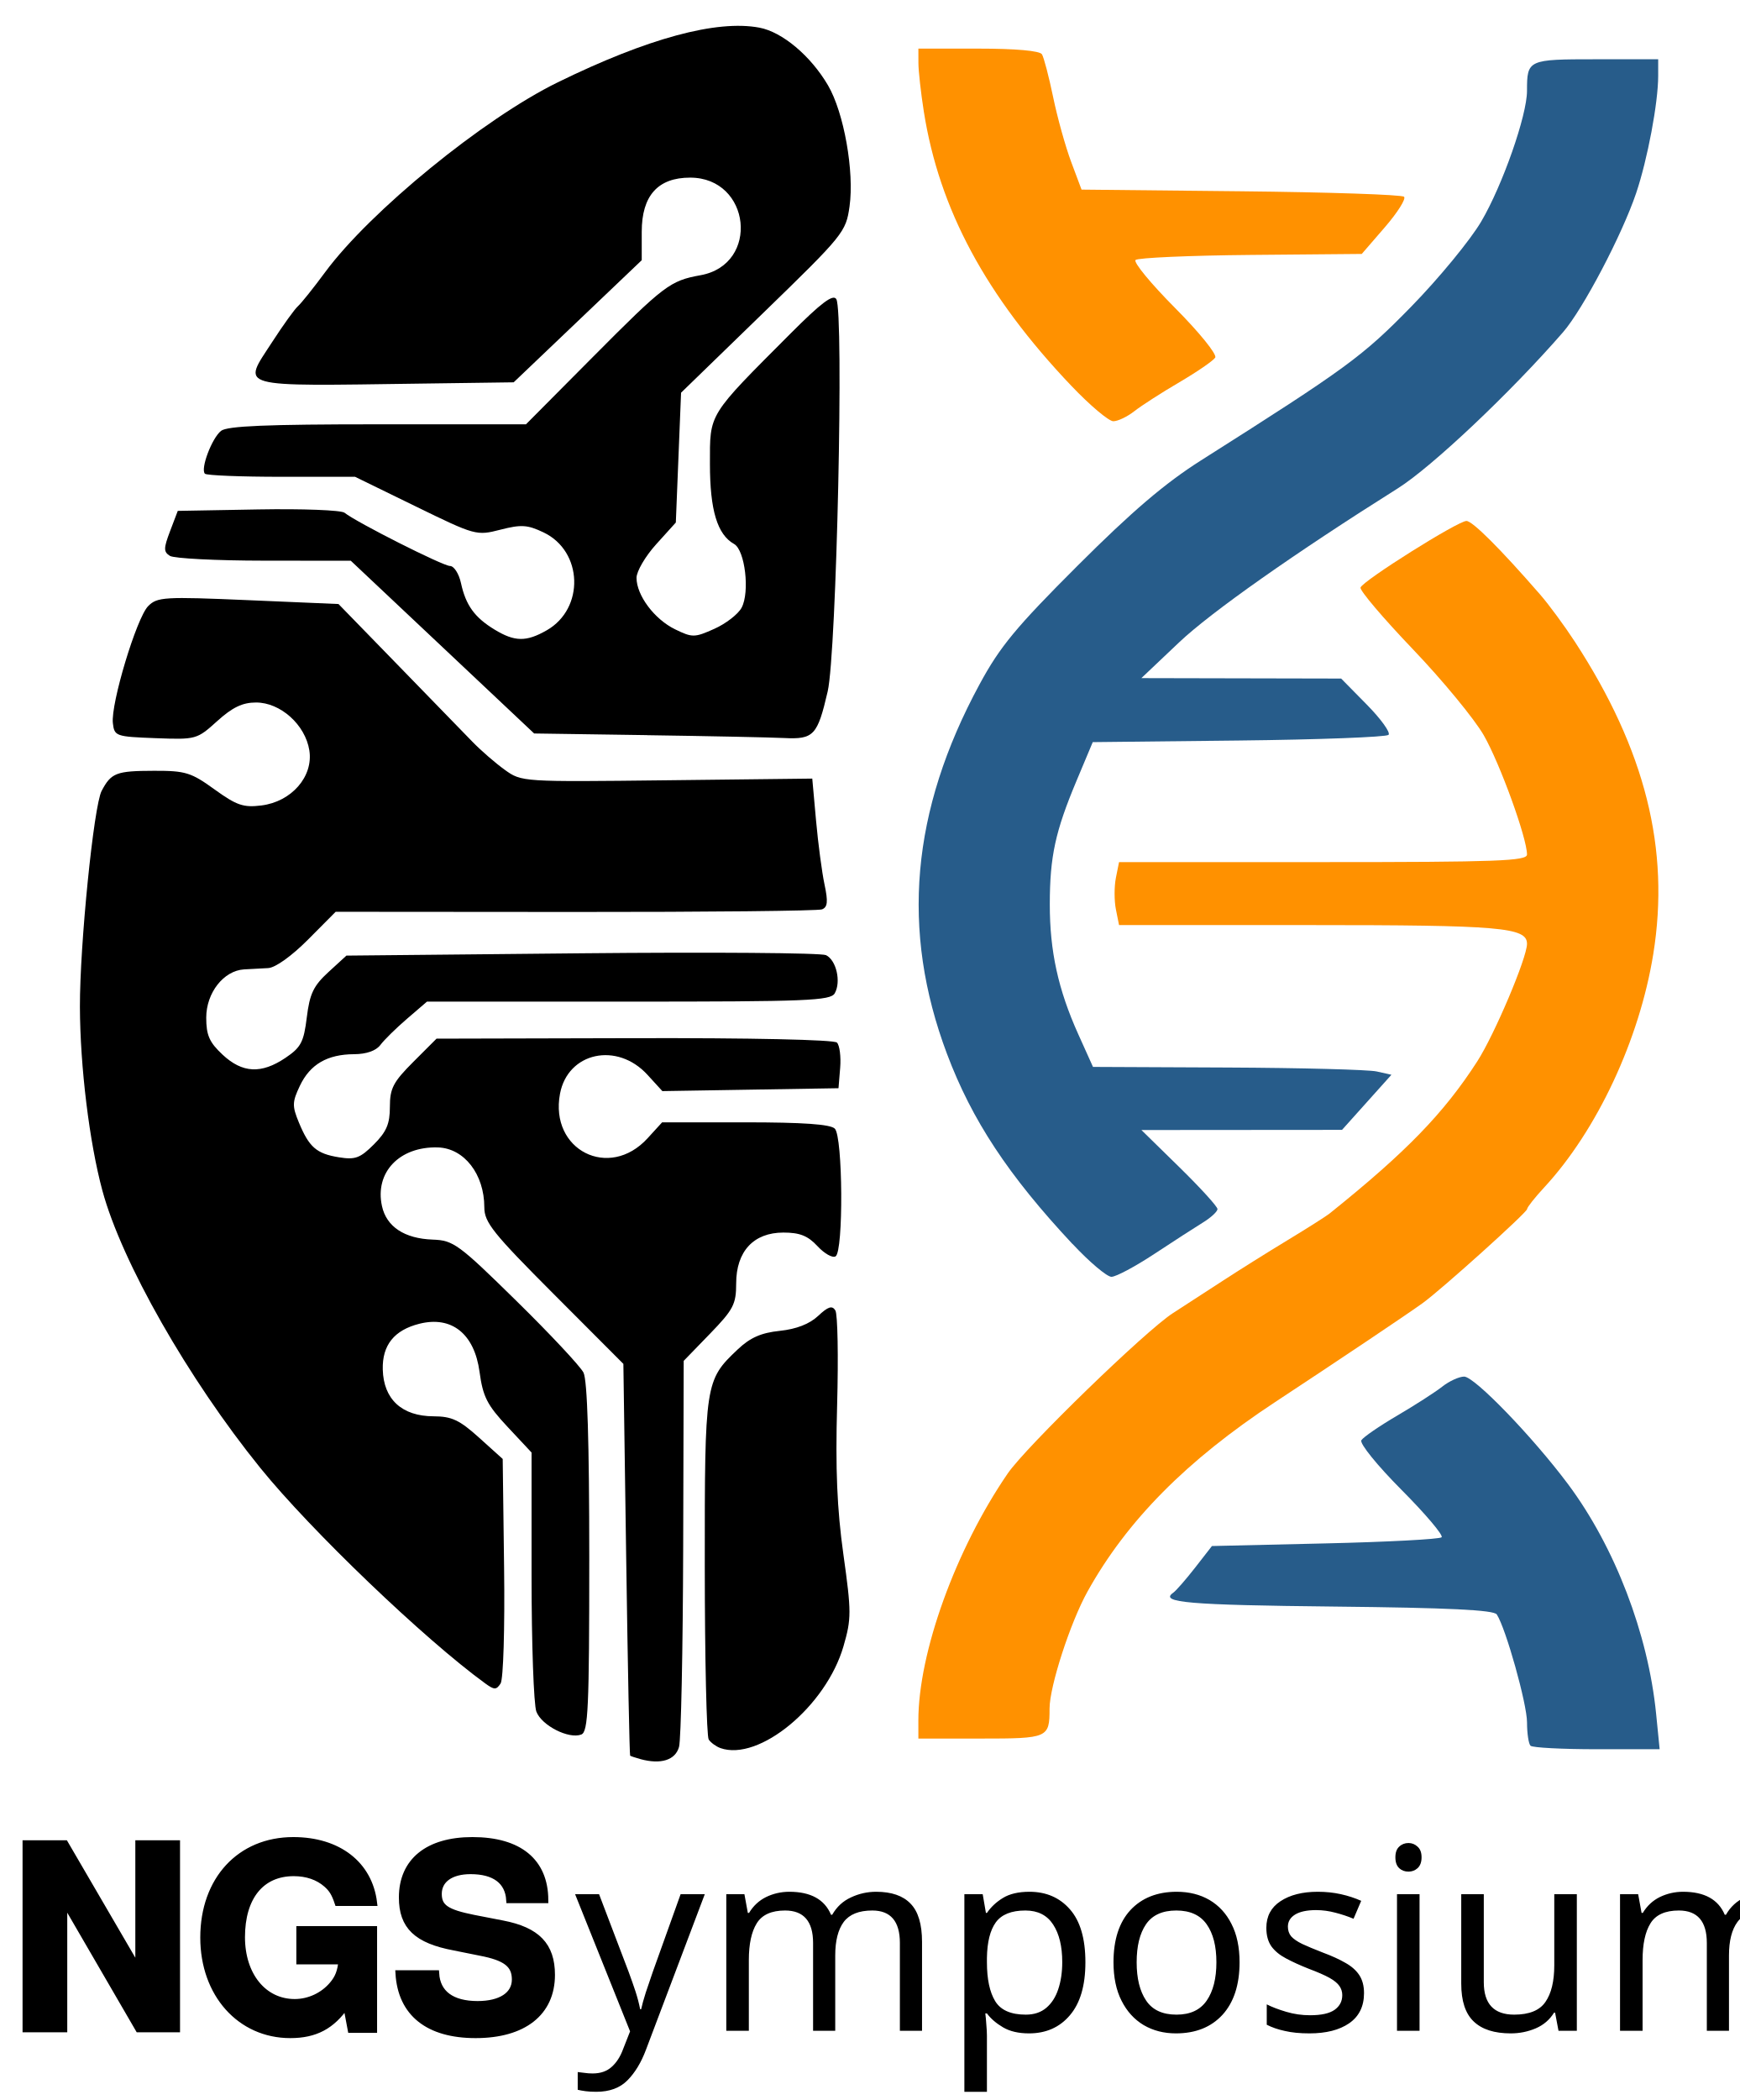
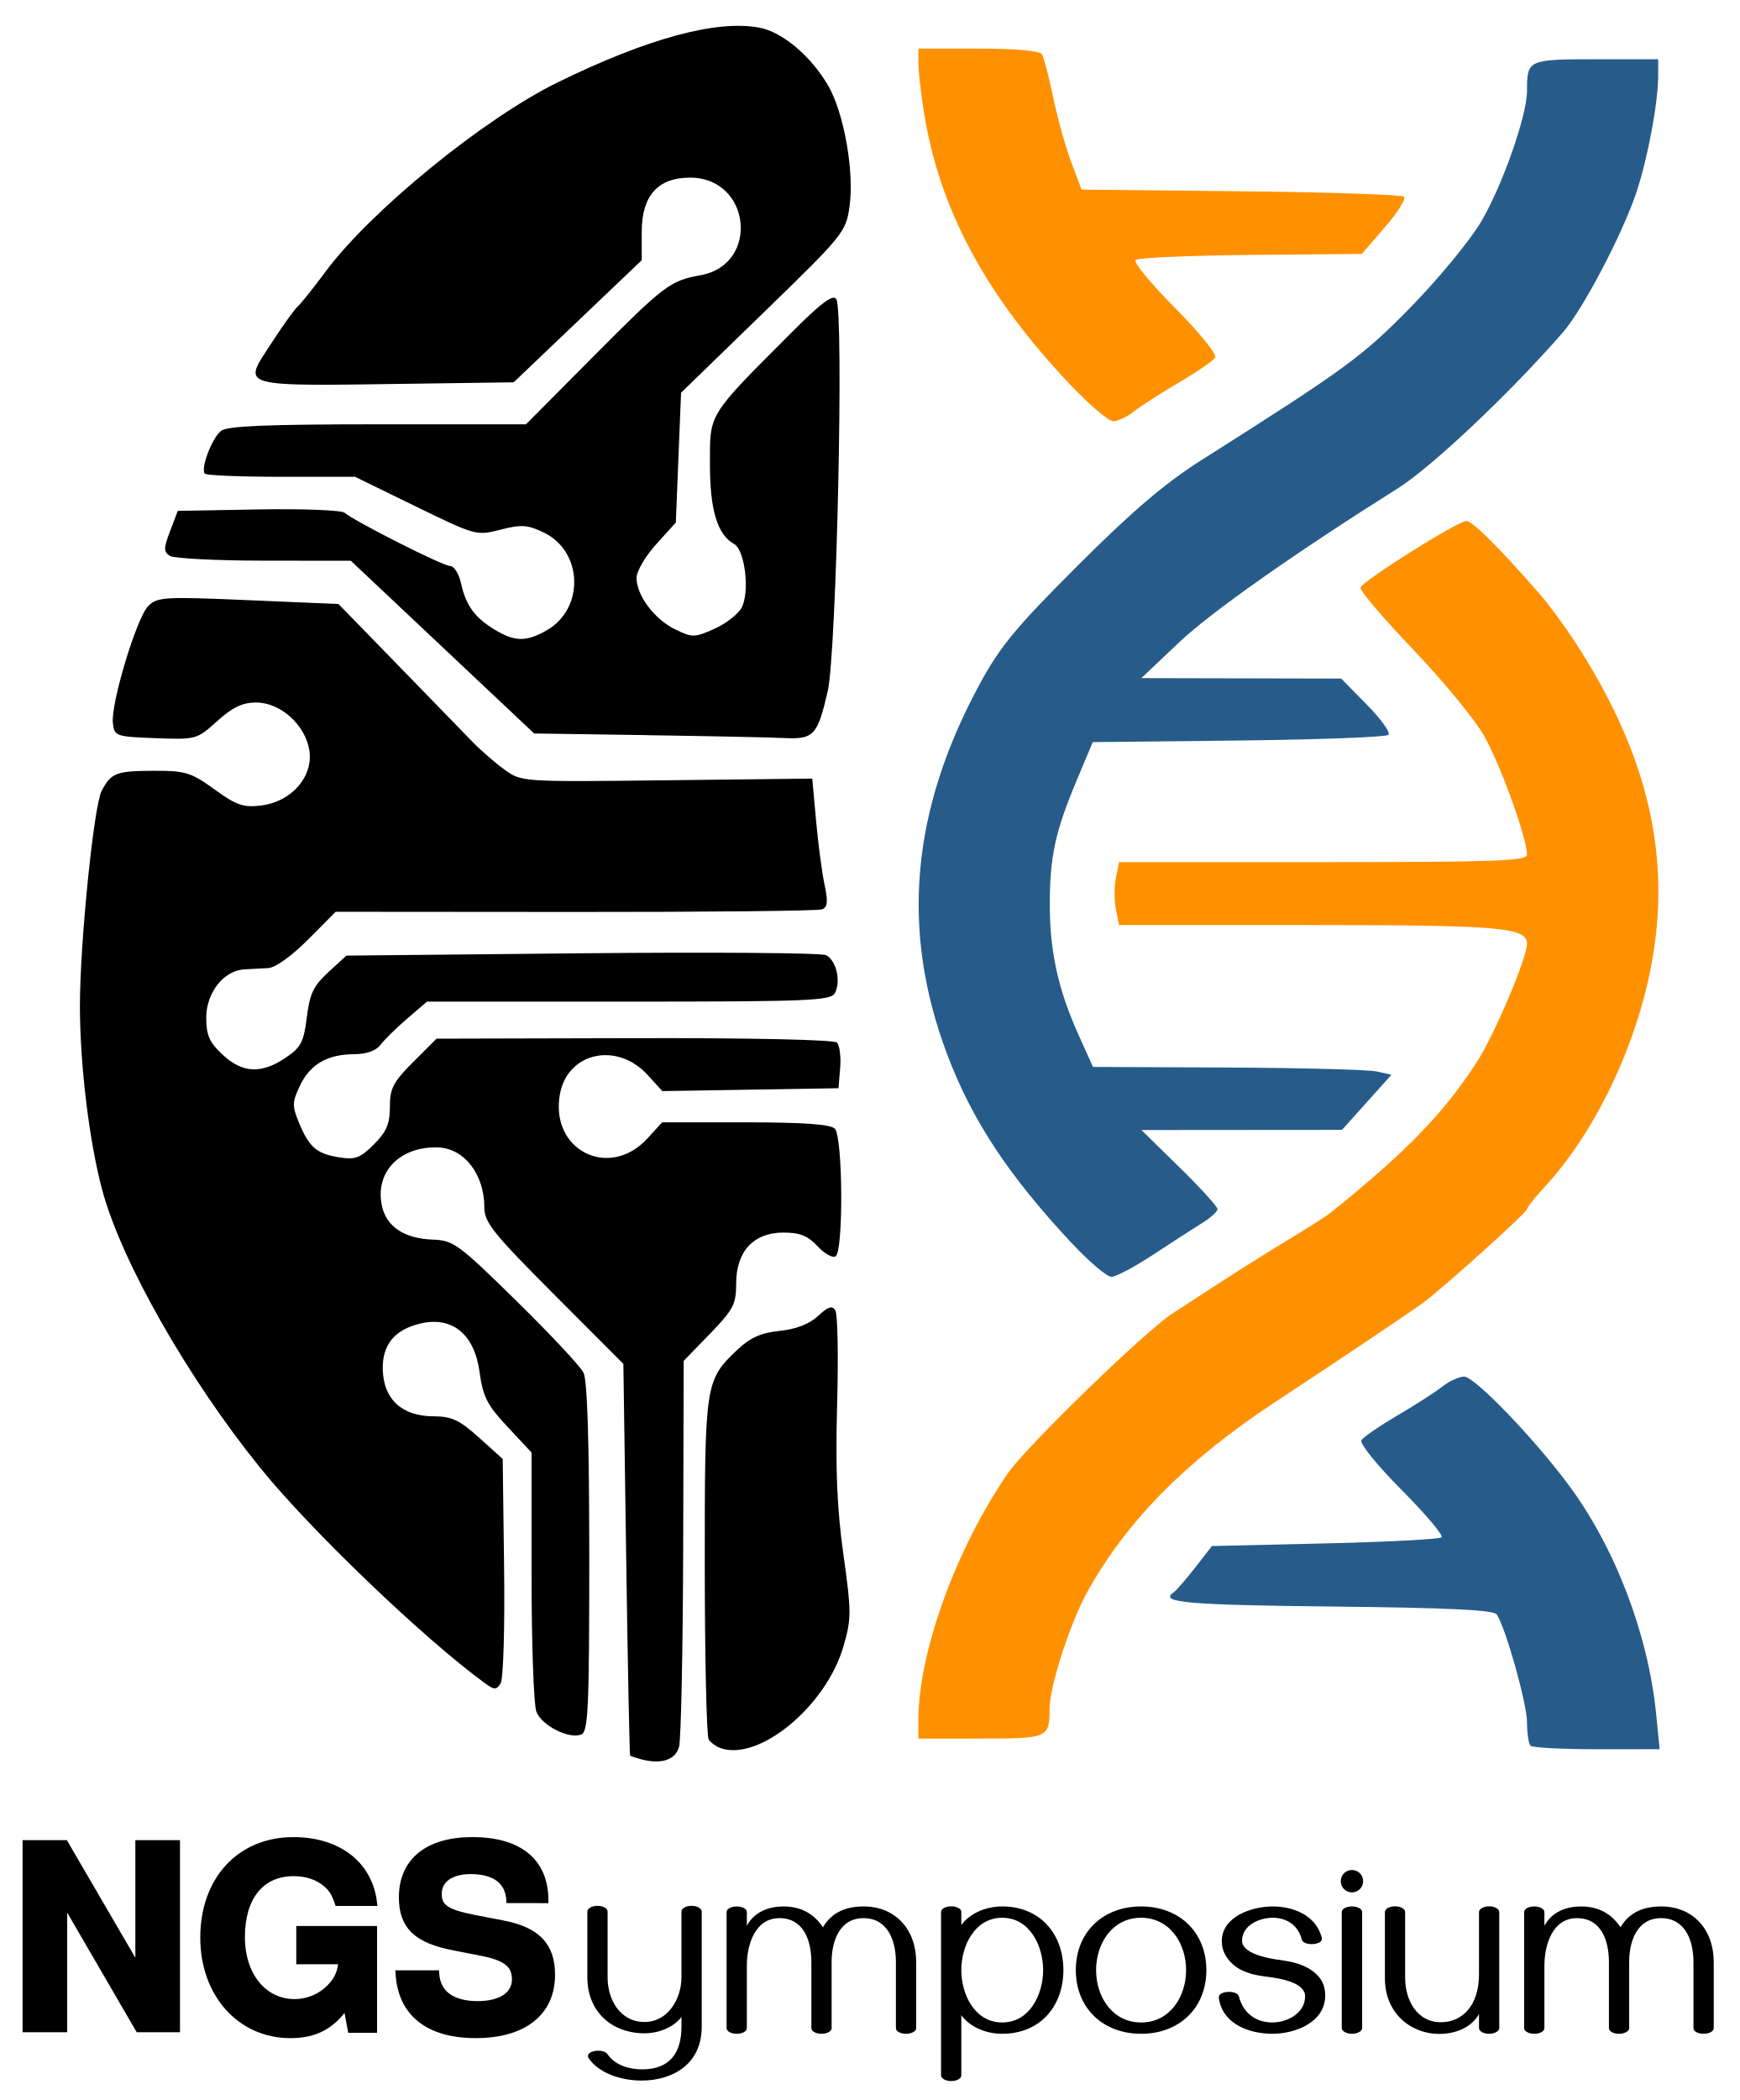
<svg xmlns="http://www.w3.org/2000/svg" width="134.966mm" height="162.89mm" viewBox="0 0 134.966 162.89" version="1.1" id="svg91">
  <defs id="defs85" />
  <g id="layer1" transform="translate(150.5325,-26.1733)">
    <g id="g829" transform="matrix(1.538633,0,0,1.538633,44.73333,-84.43328)">
      <path id="path4012" d="m -94.615,160.567 c -0.255,-0.07 -0.488,-0.148 -0.518,-0.173 -0.03,-0.026 -0.12,-4.48 -0.198,-9.899 l -0.143,-9.852 -3.506,-3.513 c -3.074,-3.08 -3.506,-3.62 -3.506,-4.382 0,-1.669 -1.018,-2.979 -2.344,-3.017 -1.938,-0.055 -3.19,1.26 -2.817,2.959 0.228,1.039 1.134,1.637 2.558,1.688 1.046,0.038 1.302,0.225 4.213,3.083 1.705,1.673 3.23,3.303 3.391,3.621 0.194,0.386 0.291,3.489 0.291,9.335 0,7.586 -0.054,8.778 -0.402,8.911 -0.633,0.243 -2,-0.454 -2.266,-1.155 -0.133,-0.351 -0.242,-3.433 -0.242,-6.849 v -6.212 l -1.211,-1.295 c -1.031,-1.102 -1.241,-1.515 -1.412,-2.772 -0.26,-1.919 -1.404,-2.833 -3.032,-2.425 -1.271,0.319 -1.88,1.079 -1.848,2.306 0.039,1.502 0.963,2.354 2.557,2.36 0.922,0.003 1.311,0.185 2.3,1.077 l 1.191,1.073 0.07,5.472 c 0.04,3.078 -0.038,5.637 -0.177,5.849 -0.214,0.327 -0.317,0.327 -0.767,0 -3.064,-2.223 -8.8,-7.717 -11.35,-10.869 -3.635,-4.493 -6.991,-10.388 -7.963,-13.982 -0.656,-2.427 -1.124,-6.253 -1.133,-9.26 -0.009,-3.111 0.697,-10.132 1.095,-10.887 0.482,-0.914 0.735,-1.011 2.65,-1.015 1.576,-0.004 1.862,0.084 3.043,0.938 1.114,0.805 1.457,0.923 2.362,0.81 1.522,-0.189 2.629,-1.461 2.419,-2.78 -0.205,-1.29 -1.455,-2.411 -2.687,-2.411 -0.683,0 -1.189,0.242 -1.959,0.938 -1.025,0.926 -1.064,0.937 -3.11,0.86 -2.004,-0.075 -2.074,-0.1 -2.151,-0.757 -0.113,-0.973 1.197,-5.314 1.781,-5.901 0.459,-0.461 0.803,-0.481 5.045,-0.299 l 4.552,0.195 2.994,3.077 c 1.647,1.693 3.34,3.435 3.764,3.871 0.424,0.437 1.154,1.07 1.624,1.408 0.852,0.613 0.873,0.614 8.181,0.529 l 7.327,-0.085 0.191,2.117 c 0.105,1.164 0.298,2.616 0.428,3.226 0.184,0.864 0.155,1.141 -0.129,1.25 -0.201,0.077 -5.801,0.136 -12.444,0.131 l -12.079,-0.009 -1.397,1.405 c -0.824,0.828 -1.647,1.416 -2.007,1.433 -0.335,0.016 -0.883,0.045 -1.217,0.066 -1.03,0.064 -1.906,1.182 -1.906,2.433 0,0.885 0.158,1.244 0.822,1.864 1.001,0.935 1.954,0.984 3.174,0.162 0.782,-0.527 0.922,-0.793 1.076,-2.046 0.146,-1.186 0.338,-1.587 1.087,-2.274 l 0.91,-0.834 11.877,-0.117 c 6.533,-0.064 12.071,-0.022 12.308,0.094 0.519,0.254 0.768,1.337 0.441,1.921 -0.21,0.375 -1.371,0.422 -10.4,0.422 h -10.164 l -1.001,0.86 c -0.551,0.473 -1.157,1.068 -1.347,1.323 -0.219,0.293 -0.704,0.464 -1.323,0.467 -1.354,0.005 -2.223,0.511 -2.737,1.591 -0.389,0.818 -0.395,1.02 -0.054,1.845 0.519,1.255 0.889,1.578 2.018,1.761 0.827,0.134 1.074,0.043 1.768,-0.65 0.636,-0.636 0.806,-1.034 0.806,-1.892 0,-0.932 0.167,-1.252 1.176,-2.262 l 1.176,-1.176 9.972,-0.025 c 5.863,-0.015 10.074,0.077 10.219,0.222 0.136,0.136 0.209,0.709 0.163,1.274 l -0.084,1.027 -4.441,0.073 -4.441,0.073 -0.75,-0.821 c -1.533,-1.678 -4.019,-1.139 -4.412,0.956 -0.532,2.837 2.478,4.365 4.417,2.242 l 0.733,-0.803 h 4.195 c 2.91,0 4.293,0.097 4.513,0.318 0.407,0.407 0.443,6.189 0.039,6.438 -0.153,0.095 -0.564,-0.137 -0.913,-0.514 -0.484,-0.523 -0.893,-0.685 -1.719,-0.685 -1.503,0 -2.381,0.948 -2.381,2.569 0,1.045 -0.141,1.315 -1.323,2.534 l -1.323,1.365 -0.026,9.399 c -0.015,5.17 -0.108,9.697 -0.209,10.061 -0.184,0.668 -0.914,0.899 -1.948,0.617 z m 4.035,-0.556 c -0.218,-0.077 -0.484,-0.271 -0.591,-0.431 -0.107,-0.16 -0.196,-4.083 -0.198,-8.718 -0.004,-9.28 0.012,-9.387 1.66,-10.947 0.629,-0.595 1.18,-0.839 2.123,-0.937 0.837,-0.088 1.499,-0.346 1.932,-0.752 0.504,-0.473 0.709,-0.539 0.87,-0.277 0.116,0.188 0.156,2.328 0.089,4.756 -0.09,3.244 -0.006,5.244 0.316,7.545 0.407,2.906 0.407,3.239 0.004,4.63 -0.875,3.021 -4.26,5.82 -6.205,5.132 z m -3.704,-51.065 -5.689,-0.083 -4.623,-4.354 -4.623,-4.354 -4.373,-0.004 c -2.405,-0.002 -4.542,-0.111 -4.749,-0.242 -0.324,-0.205 -0.322,-0.378 0.011,-1.253 l 0.386,-1.015 4.055,-0.073 c 2.23,-0.04 4.19,0.035 4.355,0.168 0.599,0.481 4.963,2.683 5.318,2.683 0.2,0 0.449,0.387 0.552,0.86 0.244,1.12 0.686,1.733 1.694,2.346 1.019,0.619 1.598,0.627 2.632,0.036 1.919,-1.098 1.826,-3.987 -0.159,-4.933 -0.813,-0.388 -1.128,-0.408 -2.176,-0.139 -1.21,0.31 -1.262,0.296 -4.278,-1.176 l -3.053,-1.49 h -3.708 c -2.039,0 -3.778,-0.07 -3.863,-0.155 -0.237,-0.237 0.346,-1.787 0.812,-2.16 0.309,-0.247 2.307,-0.331 7.895,-0.331 h 7.482 l 3.382,-3.403 c 3.59,-3.612 3.885,-3.836 5.421,-4.113 3.007,-0.543 2.54,-4.92 -0.525,-4.92 -1.627,0 -2.44,0.91 -2.44,2.73 v 1.433 l -3.229,3.078 -3.229,3.078 -4.643,0.064 c -9.483,0.13 -9.054,0.249 -7.538,-2.091 0.55,-0.85 1.136,-1.664 1.301,-1.809 0.166,-0.146 0.785,-0.919 1.376,-1.72 2.266,-3.068 7.99,-7.738 11.728,-9.568 4.528,-2.217 8.009,-3.161 10.166,-2.756 1.156,0.217 2.589,1.421 3.461,2.909 0.804,1.372 1.333,4.352 1.085,6.108 -0.182,1.287 -0.3,1.433 -4.341,5.355 l -4.154,4.032 -0.132,3.272 -0.132,3.272 -0.992,1.098 c -0.546,0.604 -0.991,1.365 -0.99,1.692 0.003,0.886 0.903,2.087 1.946,2.594 0.871,0.424 0.98,0.422 1.979,-0.025 0.582,-0.26 1.2,-0.739 1.374,-1.064 0.422,-0.788 0.173,-2.904 -0.378,-3.212 -0.847,-0.474 -1.219,-1.704 -1.219,-4.034 0,-2.583 -0.129,-2.374 4.068,-6.58 1.545,-1.548 2.141,-1.996 2.304,-1.732 0.392,0.634 0.014,17.849 -0.435,19.781 -0.514,2.218 -0.704,2.421 -2.2,2.346 -0.673,-0.033 -3.784,-0.098 -6.913,-0.143 z" style="fill:#000000;stroke-width:0.265" />
      <path id="path4040" d="m -49.73,159.894 c -0.097,-0.097 -0.176,-0.627 -0.176,-1.177 0,-0.932 -1.067,-4.739 -1.525,-5.442 -0.147,-0.226 -2.418,-0.336 -8.181,-0.397 -7.371,-0.078 -8.842,-0.203 -8.139,-0.694 0.145,-0.101 0.644,-0.673 1.11,-1.271 l 0.846,-1.087 5.702,-0.132 c 3.136,-0.072 5.782,-0.212 5.88,-0.31 0.098,-0.098 -0.812,-1.174 -2.023,-2.391 -1.219,-1.225 -2.123,-2.341 -2.024,-2.5 0.098,-0.158 0.911,-0.717 1.807,-1.242 0.896,-0.525 1.919,-1.183 2.272,-1.461 0.354,-0.278 0.85,-0.506 1.104,-0.506 0.523,0 3.464,3.045 5.24,5.424 2.358,3.159 4.039,7.541 4.441,11.576 l 0.178,1.786 h -3.167 c -1.742,0 -3.247,-0.079 -3.344,-0.176 z m -23.099,-25.296 c -3.233,-3.458 -5.067,-6.237 -6.327,-9.585 -2.341,-6.222 -1.81,-12.25 1.64,-18.623 1.034,-1.911 1.837,-2.881 4.963,-6.002 2.727,-2.723 4.394,-4.144 6.206,-5.292 7.372,-4.67 8.143,-5.234 10.62,-7.771 1.382,-1.416 2.963,-3.338 3.512,-4.272 1.073,-1.823 2.308,-5.347 2.308,-6.584 0,-1.576 0.043,-1.595 3.468,-1.595 h 3.147 v 0.838 c 0,1.356 -0.535,4.2 -1.111,5.909 -0.71,2.104 -2.683,5.857 -3.686,7.012 -2.63,3.027 -6.616,6.793 -8.335,7.874 -5.18,3.257 -9.429,6.248 -11.027,7.763 l -1.902,1.802 5.037,0.011 5.037,0.011 1.297,1.317 c 0.713,0.724 1.205,1.409 1.093,1.521 -0.112,0.113 -3.514,0.241 -7.56,0.286 l -7.356,0.081 -0.818,1.949 c -1.071,2.552 -1.346,3.818 -1.348,6.222 -0.003,2.364 0.422,4.303 1.433,6.548 l 0.745,1.654 6.777,0.031 c 3.727,0.017 7.114,0.107 7.525,0.198 l 0.748,0.167 -1.246,1.389 -1.246,1.389 -5.058,0.004 -5.058,0.004 1.918,1.878 c 1.055,1.033 1.918,1.981 1.918,2.106 0,0.125 -0.327,0.429 -0.728,0.675 -0.4,0.246 -1.51,0.963 -2.467,1.594 -0.957,0.631 -1.925,1.147 -2.152,1.147 -0.227,0 -1.112,-0.747 -1.965,-1.66 z" style="fill:#275c8a;fill-opacity:1;stroke:none;stroke-width:0.265" />
      <path id="path5445" d="m -80.599,158.63 c 0,-3.432 1.88,-8.632 4.504,-12.459 0.93,-1.356 6.949,-7.197 8.332,-8.086 0.58,-0.373 1.71,-1.105 2.51,-1.628 0.8,-0.522 2.269,-1.443 3.265,-2.046 0.995,-0.603 1.948,-1.207 2.117,-1.342 3.862,-3.095 5.772,-5.062 7.457,-7.678 0.869,-1.35 2.507,-5.219 2.507,-5.923 0,-0.832 -1.318,-0.946 -10.96,-0.946 h -9.612 l -0.159,-0.794 c -0.087,-0.437 -0.087,-1.151 0,-1.587 l 0.159,-0.794 h 10.286 c 8.804,0 10.286,-0.055 10.286,-0.383 0,-0.828 -1.365,-4.592 -2.181,-6.012 -0.474,-0.825 -2.085,-2.78 -3.581,-4.343 -1.496,-1.564 -2.681,-2.96 -2.633,-3.103 0.114,-0.342 4.911,-3.357 5.341,-3.357 0.304,0 1.706,1.399 3.72,3.714 0.438,0.504 1.224,1.571 1.746,2.372 3.552,5.449 4.809,10.456 3.955,15.75 -0.696,4.311 -2.835,8.885 -5.503,11.766 -0.472,0.509 -0.859,0.999 -0.86,1.089 -0.002,0.17 -4.299,4.039 -5.255,4.732 -0.76,0.551 -4.143,2.82 -7.448,4.995 -4.465,2.939 -7.476,5.979 -9.465,9.557 -0.866,1.558 -1.912,4.782 -1.912,5.894 0,1.484 -0.07,1.514 -3.468,1.514 h -3.147 z m 7.717,-67.29 c -4.31,-4.528 -6.664,-8.902 -7.441,-13.828 -0.149,-0.946 -0.272,-2.047 -0.273,-2.447 l -0.002,-0.728 h 3.027 c 1.885,0 3.094,0.108 3.204,0.286 0.097,0.157 0.351,1.129 0.565,2.16 0.213,1.031 0.623,2.501 0.91,3.268 l 0.522,1.394 8.036,0.084 c 4.42,0.046 8.122,0.17 8.228,0.277 0.106,0.106 -0.331,0.798 -0.971,1.538 l -1.163,1.344 -5.601,0.05 c -3.08,0.028 -5.693,0.143 -5.807,0.256 -0.113,0.113 0.784,1.202 1.995,2.419 1.219,1.225 2.123,2.341 2.024,2.5 -0.098,0.158 -0.911,0.717 -1.807,1.242 -0.896,0.525 -1.919,1.183 -2.272,1.461 -0.354,0.278 -0.83,0.506 -1.06,0.506 -0.229,0 -1.181,-0.802 -2.114,-1.783 z" style="fill:#ff9100;fill-opacity:1;stroke-width:0.265" />
    </g>
    <g id="g5441-6" transform="translate(-141.5485,62.04419)">
      <g id="g8285">
-         <text xml:space="preserve" style="font-style:normal;font-variant:normal;font-weight:normal;font-stretch:normal;font-size:10.583px;line-height:1.25;font-family:Gayathri;-inkscape-font-specification:Gayathri;letter-spacing:0px;word-spacing:0px;fill:#000000;fill-opacity:1;stroke:none;stroke-width:0.265" x="35.622" y="121.651" id="text5389-2">
-           <tspan id="tspan5387-8" x="35.622" y="121.651" style="font-style:normal;font-variant:normal;font-weight:normal;font-stretch:normal;font-size:19.756px;font-family:Gayathri;-inkscape-font-specification:Gayathri;stroke-width:0.265">ymposium</tspan>
-         </text>
-         <text xml:space="preserve" style="font-style:normal;font-variant:normal;font-weight:normal;font-stretch:normal;font-size:10.583px;line-height:1.25;font-family:'Noto Mono';-inkscape-font-specification:'Noto Mono';letter-spacing:0px;word-spacing:0px;fill:#000000;fill-opacity:1;stroke:none;stroke-width:0.5;stroke-miterlimit:4;stroke-dasharray:none" x="-8.327" y="121.515" id="text978-6-3-8-7-4">
-           <tspan x="-8.327" y="121.515" style="font-style:normal;font-variant:normal;font-weight:bold;font-stretch:normal;font-size:19.756px;font-family:'Nimbus Sans';-inkscape-font-specification:'Nimbus Sans Bold';letter-spacing:0px;stroke:#000000;stroke-width:0.5;stroke-miterlimit:4;stroke-dasharray:none;stroke-opacity:1" id="tspan980-1-0-9-5-7">NGS</tspan>
-         </text>
+         <g aria-label="ymposium" style="font-style:normal;font-variant:normal;font-weight:normal;font-stretch:normal;font-size:10.583px;line-height:1.25;font-family:Gayathri;-inkscape-font-specification:Gayathri;letter-spacing:0px;word-spacing:0px;fill:#000000;fill-opacity:1;stroke:none;stroke-width:0.265" id="text5389-2">
+           <path d="m 45.461,121.333 v -8.932 c 0,-0.241 -0.357,-0.444 -0.791,-0.444 -0.434,0 -0.781,0.203 -0.781,0.444 v 5.093 c 0,1.698 -1.061,3.473 -2.865,3.473 -1.881,0 -2.865,-1.717 -2.865,-3.453 v -5.113 c 0,-0.241 -0.347,-0.444 -0.781,-0.444 -0.434,0 -0.791,0.203 -0.791,0.444 v 5.113 c 0,2.643 1.891,4.331 4.437,4.331 1.061,0 2.228,-0.434 2.865,-1.264 v 0.752 c 0,2.035 -0.907,3.309 -3.048,3.309 -0.994,0 -2.093,-0.309 -2.682,-1.167 -0.145,-0.222 -0.463,-0.28 -0.752,-0.28 -0.251,0 -0.772,0.106 -0.772,0.424 0,0.048 0.019,0.106 0.058,0.164 0.772,1.129 2.441,1.727 4.109,1.727 2.325,0 4.659,-1.206 4.659,-4.177 z" style="font-style:normal;font-variant:normal;font-weight:normal;font-stretch:normal;font-size:19.756px;font-family:Gayathri;-inkscape-font-specification:Gayathri;stroke-width:0.265" id="path645" />
+           <path d="m 61.31,121.883 c 0.434,0 0.791,-0.193 0.791,-0.434 v -5.141 c 0,-2.479 -1.582,-4.302 -4.071,-4.302 -1.312,0 -2.441,0.405 -3.164,1.611 -0.733,-1.09 -1.756,-1.611 -3.068,-1.611 -1.061,0 -2.219,0.367 -2.836,1.495 v -1.061 c 0,-0.241 -0.347,-0.434 -0.781,-0.434 -0.434,0 -0.791,0.193 -0.791,0.434 v 9 c 0,0.251 0.357,0.444 0.791,0.444 0.434,0 0.781,-0.193 0.781,-0.444 v -4.823 c 0,-1.688 0.656,-3.704 2.527,-3.704 1.891,0 2.479,1.765 2.479,3.395 v 5.141 c 0,0.241 0.347,0.434 0.781,0.434 0.434,0 0.791,-0.193 0.791,-0.434 v -5.141 c 0,-1.601 0.608,-3.395 2.479,-3.395 1.881,0 2.508,1.765 2.508,3.395 v 5.141 c 0,0.241 0.347,0.434 0.781,0.434 z" style="font-style:normal;font-variant:normal;font-weight:normal;font-stretch:normal;font-size:19.756px;font-family:Gayathri;-inkscape-font-specification:Gayathri;stroke-width:0.265" id="path647" />
+           <path d="m 68.776,121.883 c 2.942,0 4.746,-2.141 4.746,-4.939 0,-2.797 -1.804,-4.939 -4.746,-4.939 -1.399,0 -2.604,0.637 -3.174,1.447 v -1.022 c 0,-0.241 -0.347,-0.434 -0.781,-0.434 -0.434,0 -0.791,0.193 -0.791,0.434 v 12.685 c 0,0.241 0.357,0.434 0.791,0.434 0.434,0 0.781,-0.193 0.781,-0.434 v -4.678 c 0.569,0.81 1.775,1.447 3.174,1.447 z m 0,-0.878 c -2.141,0 -3.174,-2.19 -3.174,-4.061 0,-1.871 1.032,-4.061 3.174,-4.061 2.141,0 3.174,2.19 3.174,4.061 0,1.871 -1.032,4.061 -3.174,4.061 z" style="font-style:normal;font-variant:normal;font-weight:normal;font-stretch:normal;font-size:19.756px;font-family:Gayathri;-inkscape-font-specification:Gayathri;stroke-width:0.265" id="path649" />
+           <path d="m 79.551,112.005 c -2.971,0 -5.064,2.006 -5.064,4.939 0,2.932 2.093,4.939 5.064,4.939 2.971,0 5.064,-2.006 5.064,-4.939 0,-2.932 -2.093,-4.939 -5.064,-4.939 z m 0,0.878 c 2.248,0 3.492,2.016 3.492,4.061 0,2.045 -1.244,4.061 -3.492,4.061 -2.248,0 -3.492,-2.016 -3.492,-4.061 0,-2.045 1.244,-4.061 3.492,-4.061 z" style="font-style:normal;font-variant:normal;font-weight:normal;font-stretch:normal;font-size:19.756px;font-family:Gayathri;-inkscape-font-specification:Gayathri;stroke-width:0.265" id="path651" />
+           <path d="m 89.737,121.883 c 1.794,0 4.1,-0.897 4.1,-2.971 0,-0.897 -0.395,-1.524 -1.138,-2.006 -0.878,-0.569 -1.833,-0.666 -2.749,-0.801 -0.357,-0.058 -1.003,-0.183 -1.553,-0.405 -0.434,-0.174 -1.013,-0.502 -1.013,-1.032 0,-1.206 1.341,-1.785 2.383,-1.785 1.08,0 1.977,0.588 2.248,1.678 0.058,0.251 0.415,0.367 0.772,0.367 0.395,0 0.791,-0.145 0.791,-0.405 0,-0.068 -0.019,-0.135 -0.048,-0.232 -0.482,-1.611 -2.18,-2.286 -3.762,-2.286 -1.601,0 -3.955,0.772 -3.955,2.691 0,0.859 0.473,1.563 1.167,2.035 0.859,0.579 1.852,0.656 2.807,0.791 0.386,0.058 1.042,0.174 1.582,0.415 0.424,0.183 0.907,0.511 0.907,1.032 0,1.322 -1.379,2.035 -2.537,2.035 -1.283,0 -2.257,-0.714 -2.595,-1.997 -0.068,-0.26 -0.415,-0.376 -0.762,-0.376 -0.26,0 -0.801,0.077 -0.801,0.424 0,0.077 0.019,0.174 0.039,0.26 0.376,1.862 2.383,2.566 4.119,2.566 z" style="font-style:normal;font-variant:normal;font-weight:normal;font-stretch:normal;font-size:19.756px;font-family:Gayathri;-inkscape-font-specification:Gayathri;stroke-width:0.265" id="path653" />
+           <path d="m 95.911,109.178 c -0.482,0 -0.868,0.386 -0.868,0.868 0,0.482 0.386,0.868 0.868,0.868 0.482,0 0.868,-0.386 0.868,-0.868 0,-0.482 -0.386,-0.868 -0.868,-0.868 z m -0.791,3.26 v 9 c 0,0.241 0.357,0.444 0.791,0.444 0.434,0 0.791,-0.203 0.791,-0.444 v -9 c 0,-0.241 -0.357,-0.434 -0.791,-0.434 -0.434,0 -0.791,0.193 -0.791,0.434 z" style="font-style:normal;font-variant:normal;font-weight:normal;font-stretch:normal;font-size:19.756px;font-family:Gayathri;-inkscape-font-specification:Gayathri;stroke-width:0.265" id="path655" />
+           <path d="m 99.258,111.995 c -0.434,0 -0.791,0.203 -0.791,0.444 v 5.113 c 0,2.875 2.161,4.35 4.215,4.341 1.235,0 2.489,-0.473 3.087,-1.543 v 1.09 c 0,0.241 0.347,0.444 0.781,0.444 0.434,0 0.791,-0.203 0.791,-0.444 v -9 c 0,-0.241 -0.357,-0.444 -0.791,-0.444 -0.434,0 -0.781,0.203 -0.781,0.444 v 4.833 c 0,2.469 -1.341,3.714 -2.952,3.714 -1.891,0 -2.778,-1.756 -2.778,-3.434 v -5.113 c 0,-0.241 -0.347,-0.444 -0.781,-0.444 z" style="font-style:normal;font-variant:normal;font-weight:normal;font-stretch:normal;font-size:19.756px;font-family:Gayathri;-inkscape-font-specification:Gayathri;stroke-width:0.265" id="path657" />
+           <path d="m 123.191,121.883 c 0.434,0 0.791,-0.193 0.791,-0.434 v -5.141 c 0,-2.479 -1.582,-4.302 -4.071,-4.302 -1.312,0 -2.441,0.405 -3.164,1.611 -0.733,-1.09 -1.756,-1.611 -3.068,-1.611 -1.061,0 -2.219,0.367 -2.836,1.495 v -1.061 c 0,-0.241 -0.347,-0.434 -0.781,-0.434 -0.434,0 -0.791,0.193 -0.791,0.434 v 9 c 0,0.251 0.357,0.444 0.791,0.444 0.434,0 0.781,-0.193 0.781,-0.444 v -4.823 c 0,-1.688 0.656,-3.704 2.527,-3.704 1.891,0 2.479,1.765 2.479,3.395 v 5.141 c 0,0.241 0.347,0.434 0.781,0.434 0.434,0 0.791,-0.193 0.791,-0.434 v -5.141 c 0,-1.601 0.608,-3.395 2.479,-3.395 1.881,0 2.508,1.765 2.508,3.395 v 5.141 c 0,0.241 0.347,0.434 0.781,0.434 z" style="font-style:normal;font-variant:normal;font-weight:normal;font-stretch:normal;font-size:19.756px;font-family:Gayathri;-inkscape-font-specification:Gayathri;stroke-width:0.265" id="path659" />
+         </g>
+         <g aria-label="NGS" style="font-style:normal;font-variant:normal;font-weight:normal;font-stretch:normal;font-size:10.583px;line-height:1.25;font-family:'Noto Mono';-inkscape-font-specification:'Noto Mono';letter-spacing:0px;word-spacing:0px;fill:#000000;fill-opacity:1;stroke:none;stroke-width:0.5;stroke-miterlimit:4;stroke-dasharray:none" id="text978-6-3-8-7-4">
+           <path d="M 1.768,121.515 H 4.731 v -14.402 H 1.768 v 9.799 l -5.709,-9.799 h -3.042 v 14.402 h 2.963 v -9.957 z" style="font-style:normal;font-variant:normal;font-weight:bold;font-stretch:normal;font-size:19.756px;font-family:'Nimbus Sans';-inkscape-font-specification:'Nimbus Sans Bold';letter-spacing:0px;stroke:#000000;stroke-width:0.5;stroke-miterlimit:4;stroke-dasharray:none;stroke-opacity:1" id="path662" />
+           <path d="m 20.022,113.771 h -5.769 v 2.469 h 3.279 c -0.079,0.81 -0.277,1.304 -0.711,1.818 -0.711,0.869 -1.818,1.383 -2.944,1.383 -2.41,0 -4.109,-2.094 -4.109,-5.057 0,-3.102 1.501,-4.978 4.03,-4.978 1.027,0 1.897,0.296 2.548,0.869 0.415,0.356 0.632,0.691 0.889,1.442 h 2.786 c -0.356,-2.983 -2.766,-4.84 -6.243,-4.84 -4.149,0 -6.974,3.062 -6.974,7.547 0,4.366 2.845,7.547 6.737,7.547 1.936,0 3.24,-0.691 4.346,-2.311 l 0.356,1.897 h 1.778 z" style="font-style:normal;font-variant:normal;font-weight:bold;font-stretch:normal;font-size:19.756px;font-family:'Nimbus Sans';-inkscape-font-specification:'Nimbus Sans Bold';letter-spacing:0px;stroke:#000000;stroke-width:0.5;stroke-miterlimit:4;stroke-dasharray:none;stroke-opacity:1" id="path664" />
+           <path d="m 33.317,111.499 c -0.02,-2.983 -2.015,-4.623 -5.65,-4.623 -3.457,0 -5.453,1.62 -5.453,4.425 0,2.232 1.126,3.319 4.05,3.872 l 2.015,0.395 c 1.976,0.375 2.707,0.929 2.707,2.094 0,1.205 -1.106,1.936 -2.904,1.936 -2.015,0 -3.141,-0.849 -3.24,-2.39 h -2.884 c 0.178,3.082 2.292,4.761 5.966,4.761 3.714,0 5.907,-1.719 5.907,-4.662 0,-2.272 -1.146,-3.457 -3.813,-3.971 l -2.252,-0.435 c -2.114,-0.415 -2.726,-0.83 -2.726,-1.877 0,-1.087 0.948,-1.778 2.489,-1.778 1.877,0 2.924,0.79 3.023,2.252 z" style="font-style:normal;font-variant:normal;font-weight:bold;font-stretch:normal;font-size:19.756px;font-family:'Nimbus Sans';-inkscape-font-specification:'Nimbus Sans Bold';letter-spacing:0px;stroke:#000000;stroke-width:0.5;stroke-miterlimit:4;stroke-dasharray:none;stroke-opacity:1" id="path666" />
+         </g>
      </g>
    </g>
  </g>
</svg>
